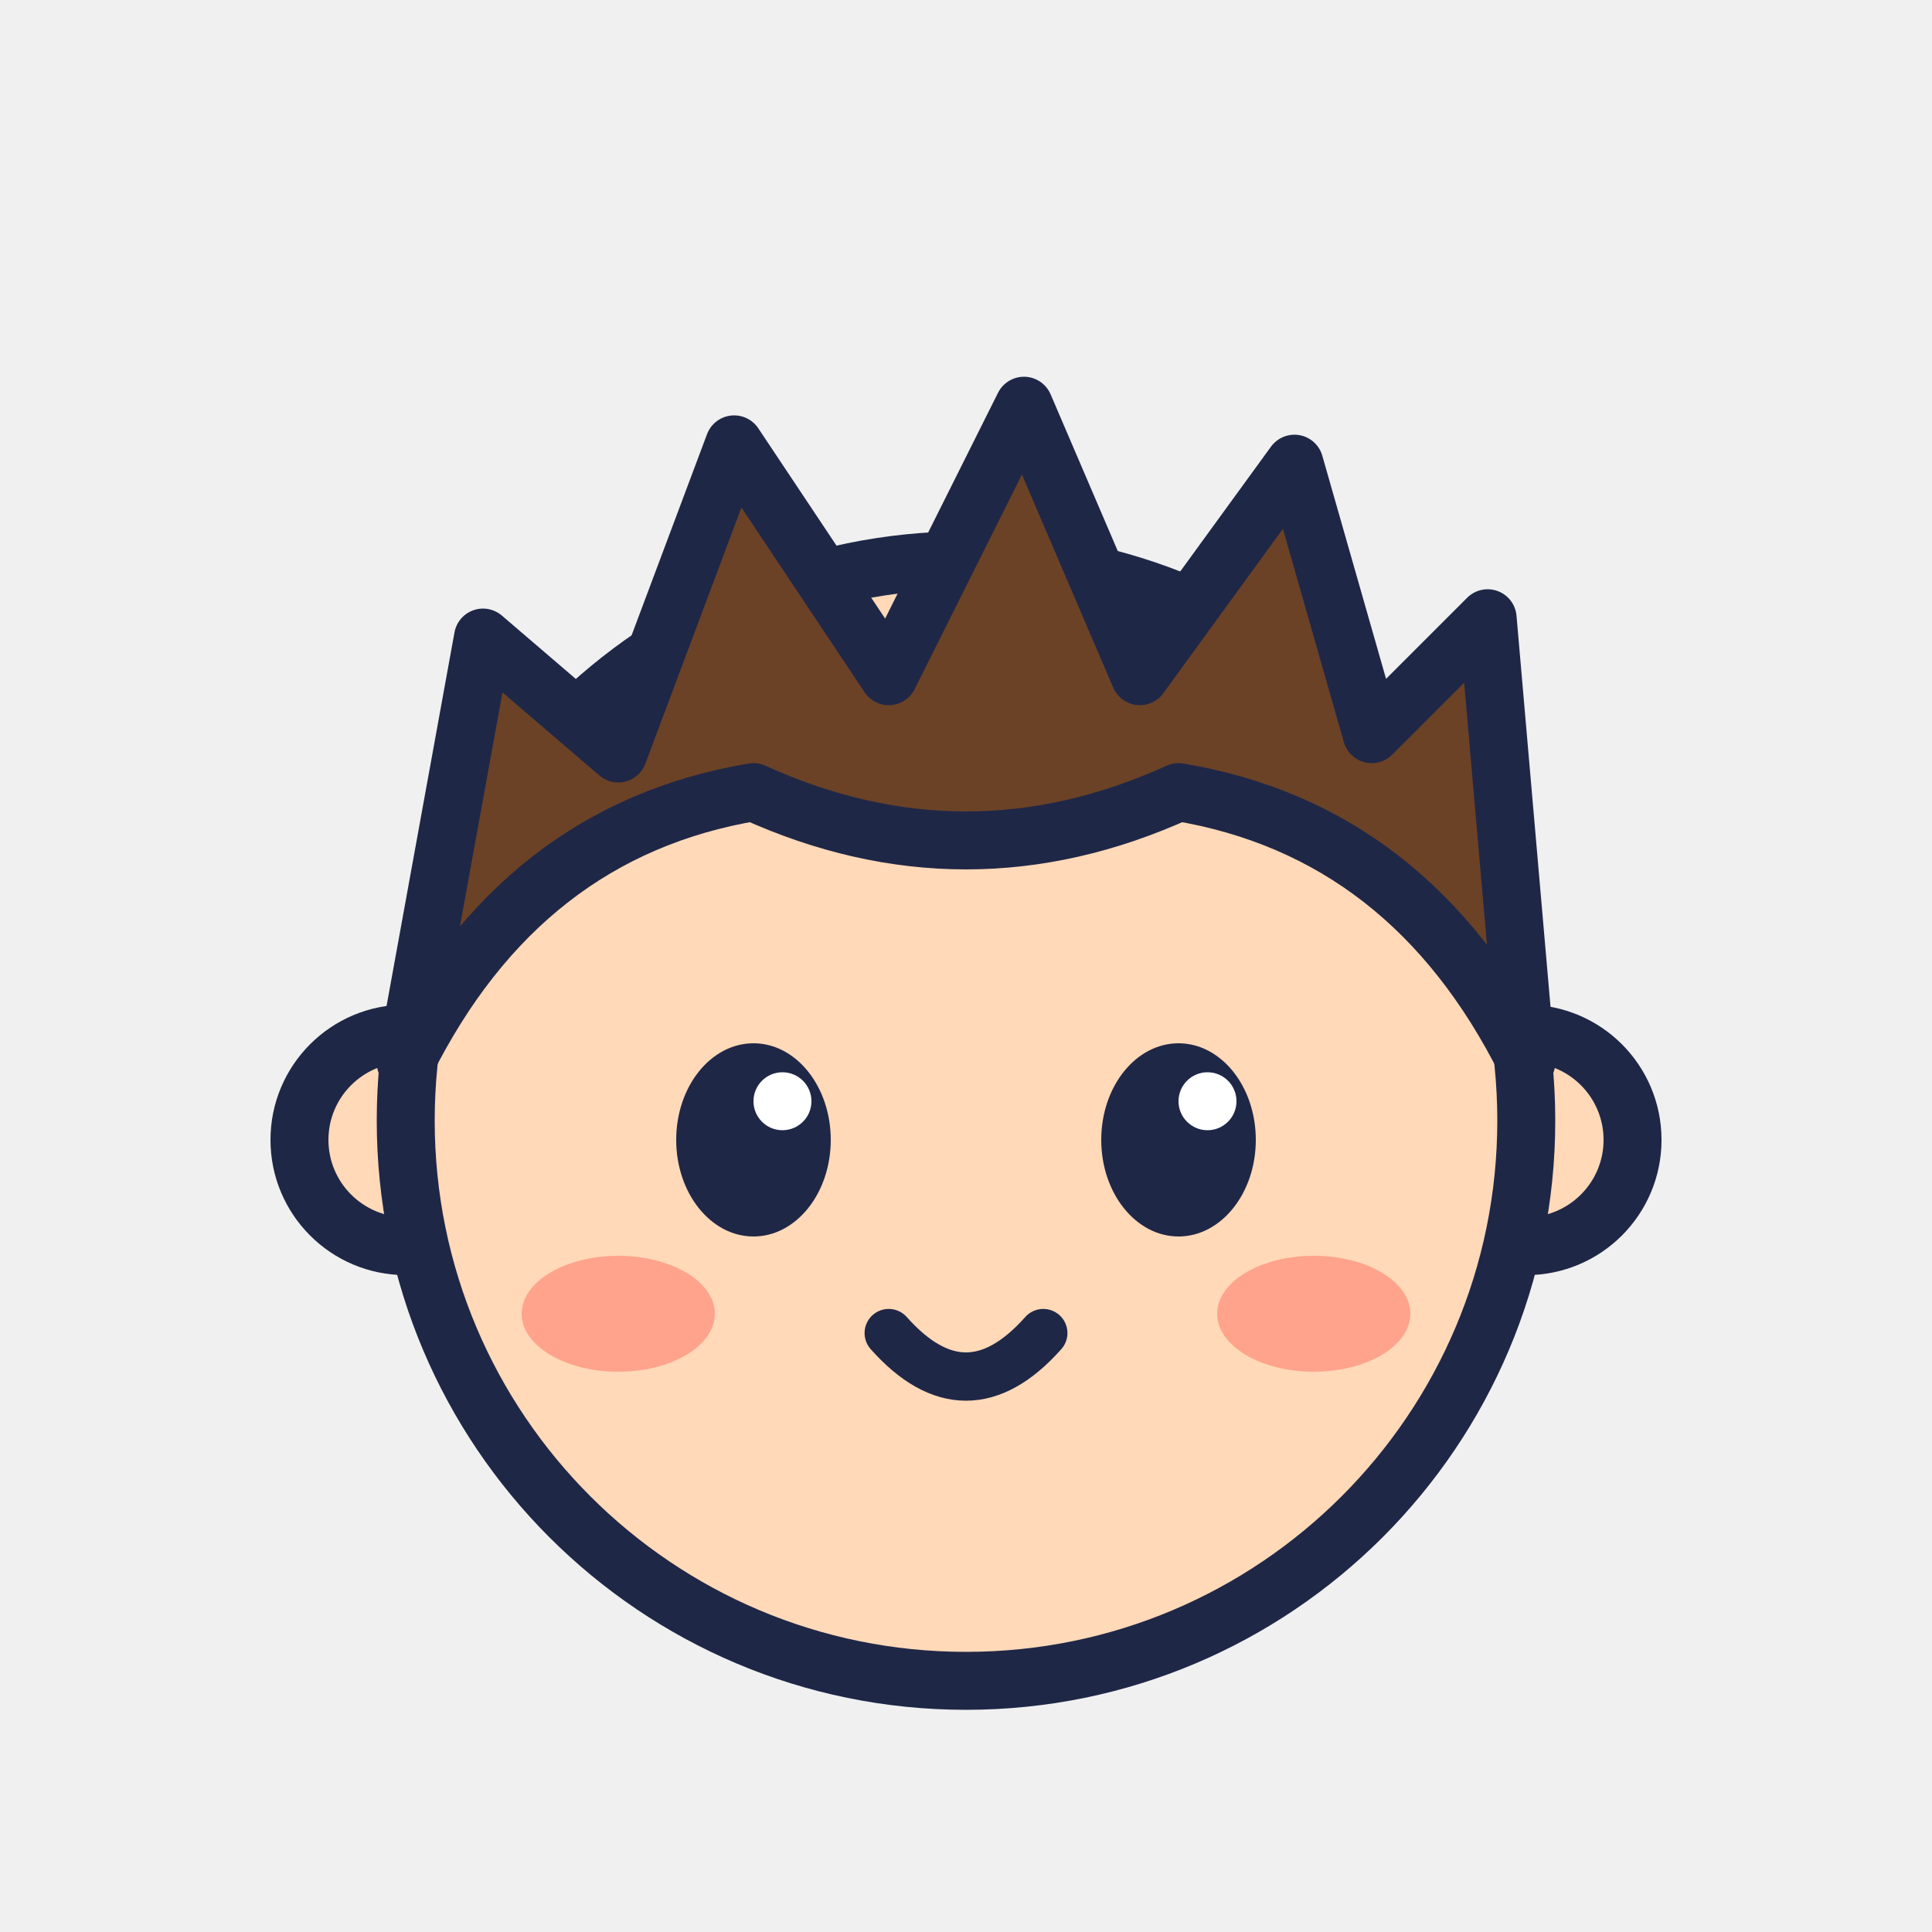
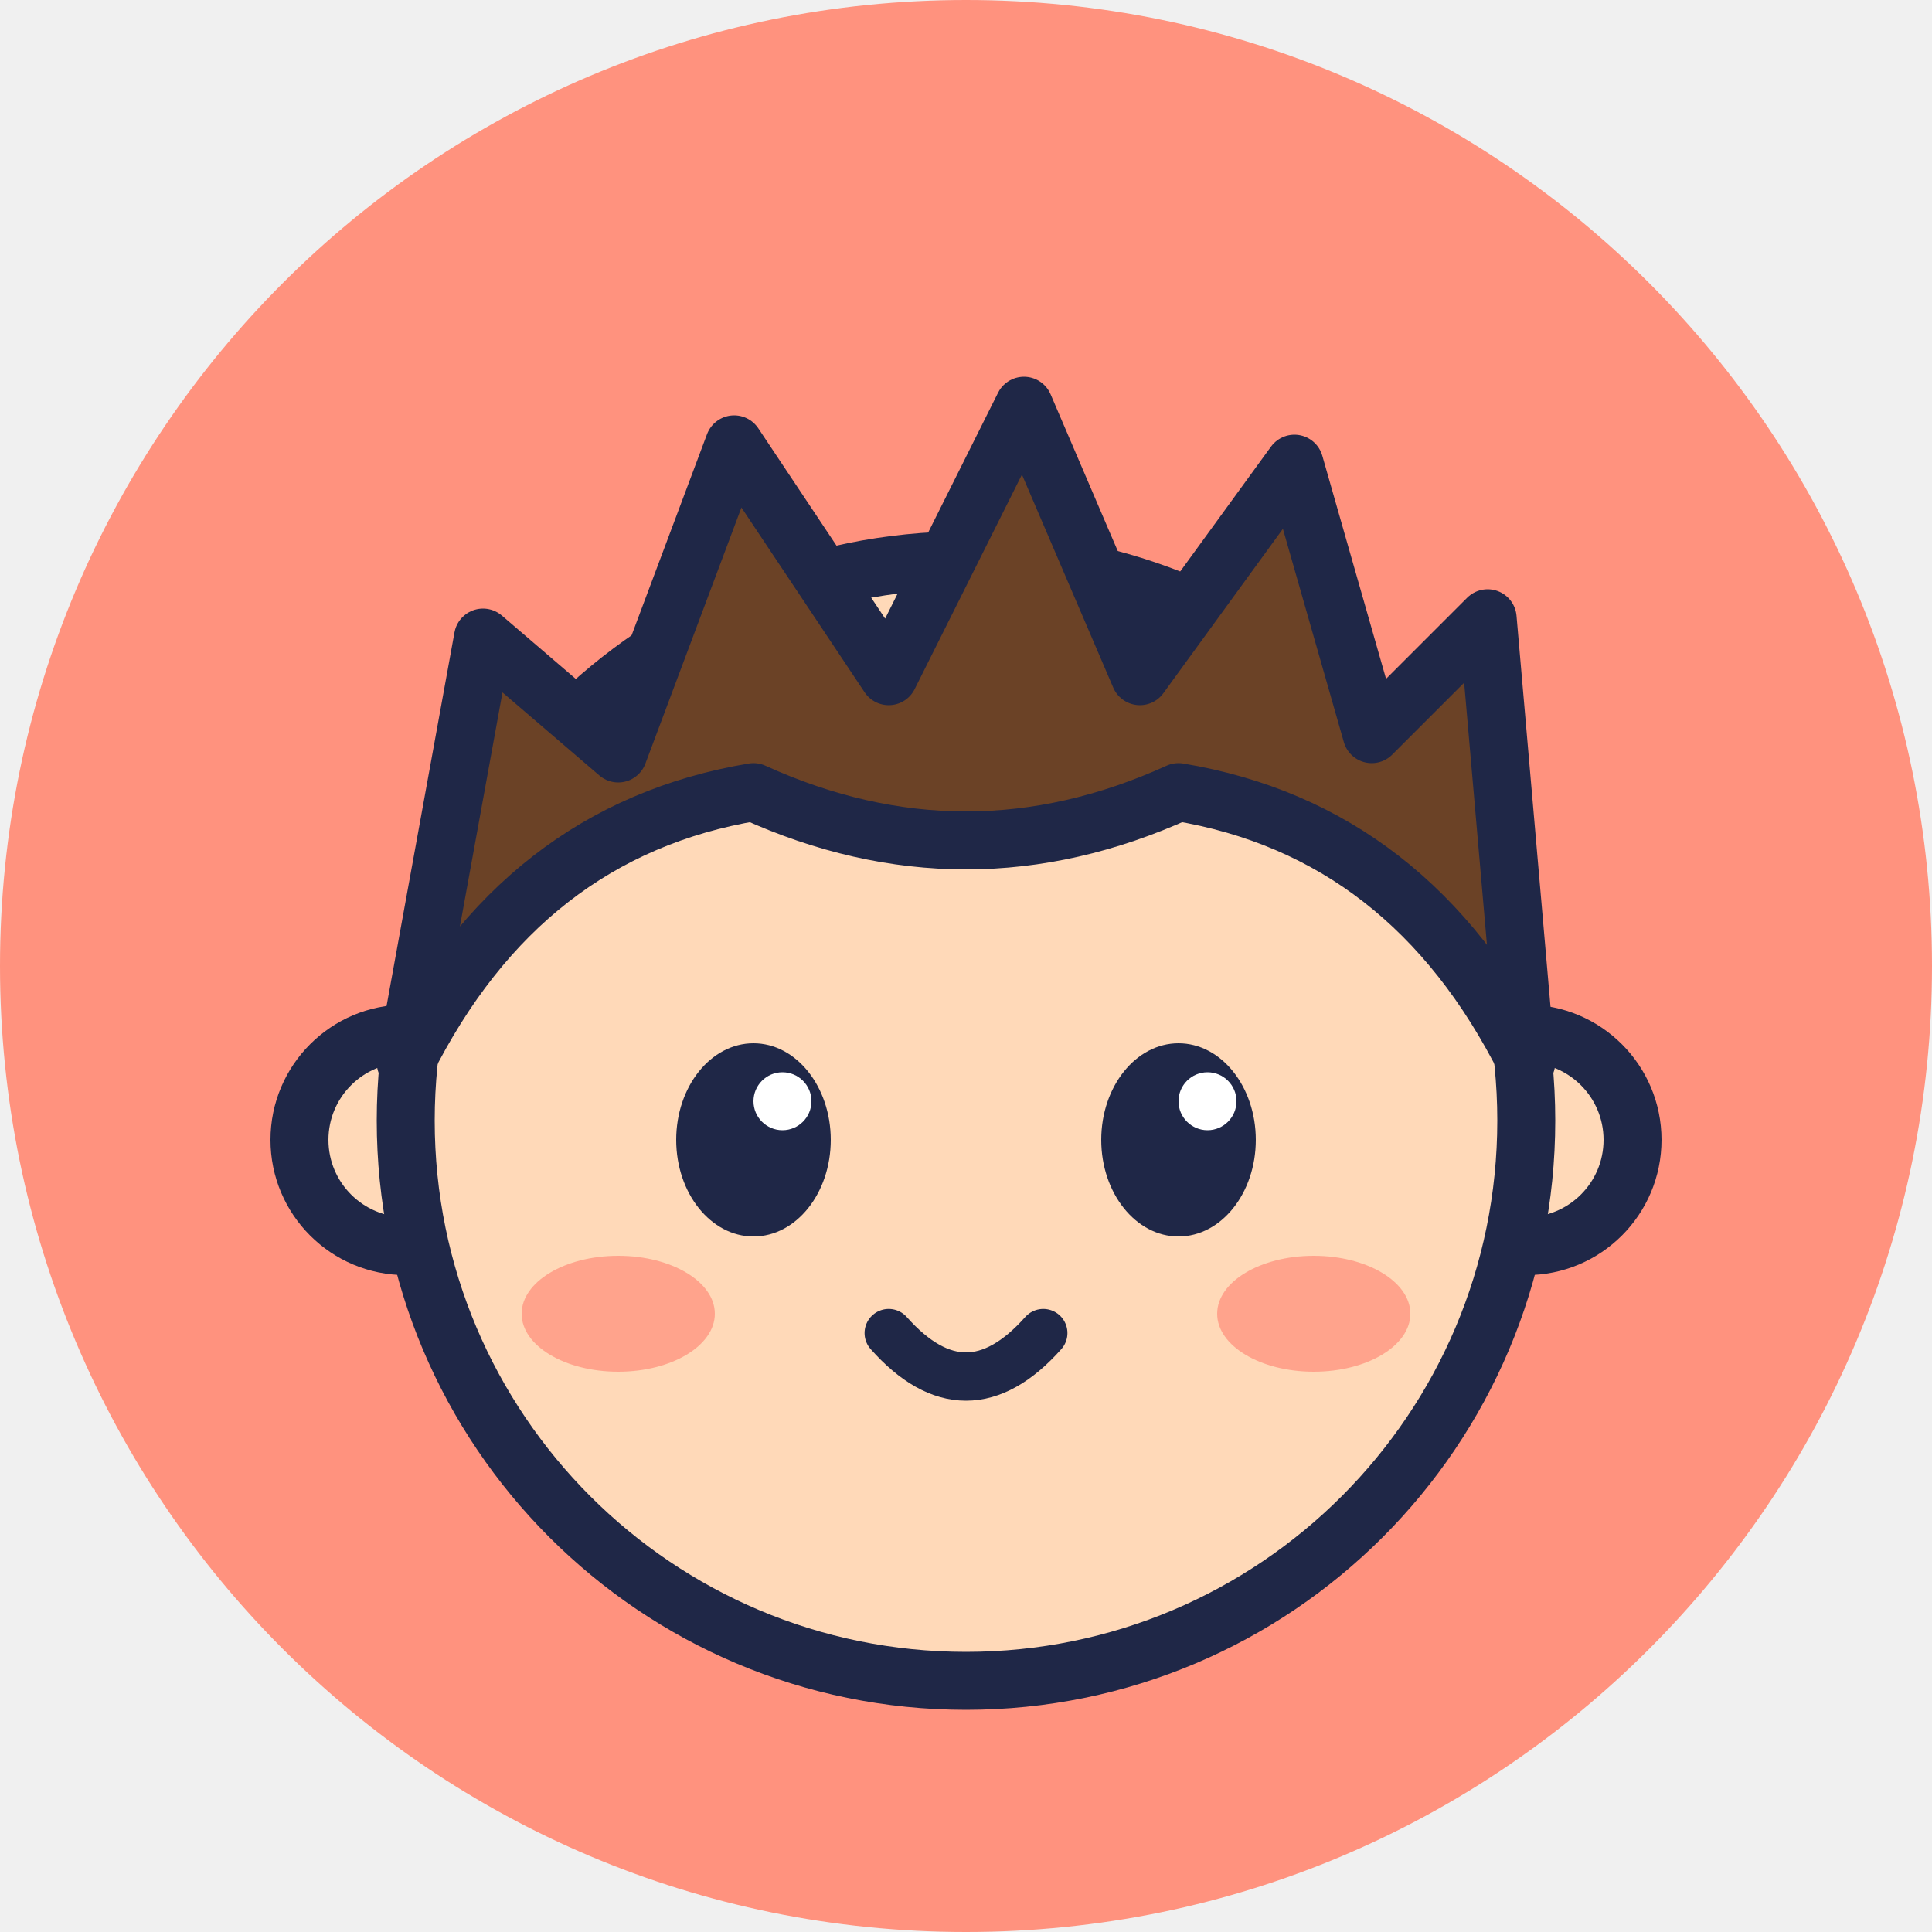
<svg xmlns="http://www.w3.org/2000/svg" width="200" height="200" viewBox="0 0 200 200">
+   <circle cx="100" cy="100" r="100" fill="#FF927E" />
  <circle cx="42" cy="118" r="11" fill="#FFD9B8" stroke="#1F2747" stroke-width="6" />
  <circle cx="158" cy="118" r="11" fill="#FFD9B8" stroke="#1F2747" stroke-width="6" />
  <circle cx="100" cy="116" r="58" fill="#FFD9B8" stroke="#1F2747" stroke-width="6" />
  <path d="M42 110 L50 66 L64 78 L76 46 L92 70 L106 42 L118 70 L134 48 L142 76 L154 64 L158 110 Q146 86 122 82 Q100 92 78 82 Q54 86 42 110 Z" fill="#6B4226" stroke="#1F2747" stroke-width="6" stroke-linejoin="round" />
  <ellipse cx="78" cy="118" rx="8" ry="10" fill="#1F2747" />
  <ellipse cx="122" cy="118" rx="8" ry="10" fill="#1F2747" />
  <circle cx="81" cy="114" r="3" fill="#FFFFFF" />
  <circle cx="125" cy="114" r="3" fill="#FFFFFF" />
  <ellipse cx="64" cy="136" rx="10" ry="6" fill="#FF927E" opacity="0.75" />
  <ellipse cx="136" cy="136" rx="10" ry="6" fill="#FF927E" opacity="0.75" />
  <path d="M92 138 Q100 147 108 138" fill="none" stroke="#1F2747" stroke-width="5" stroke-linecap="round" />
</svg>
